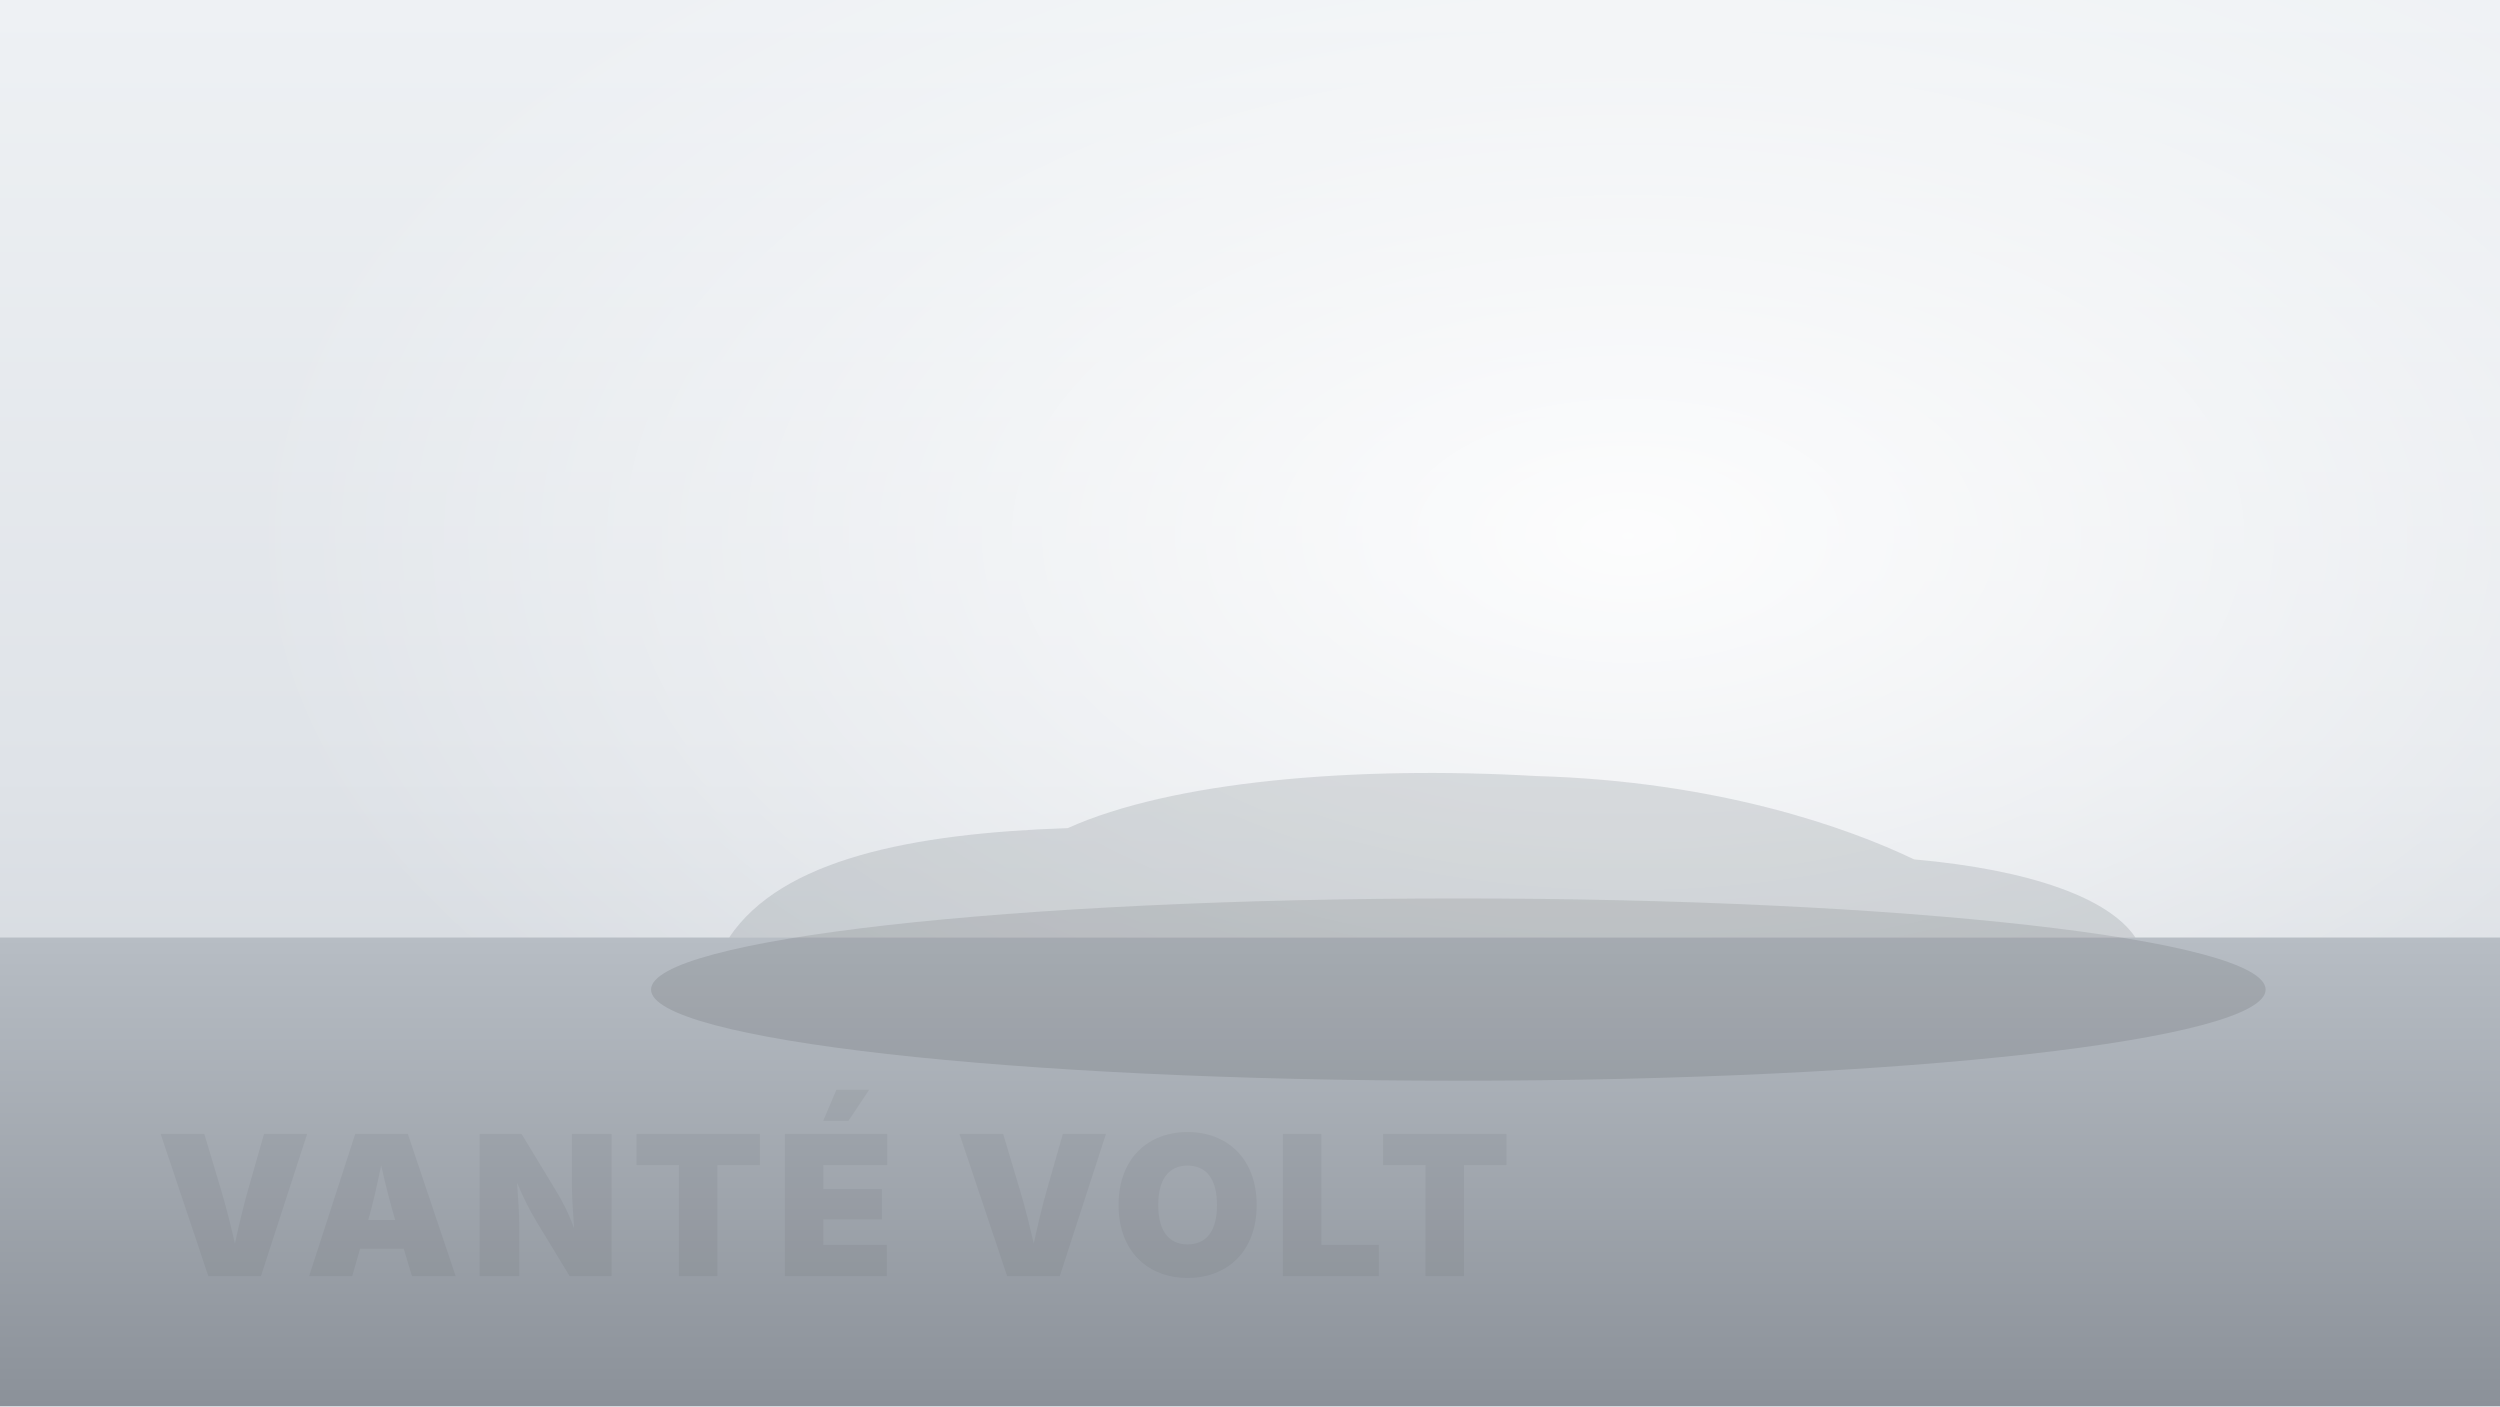
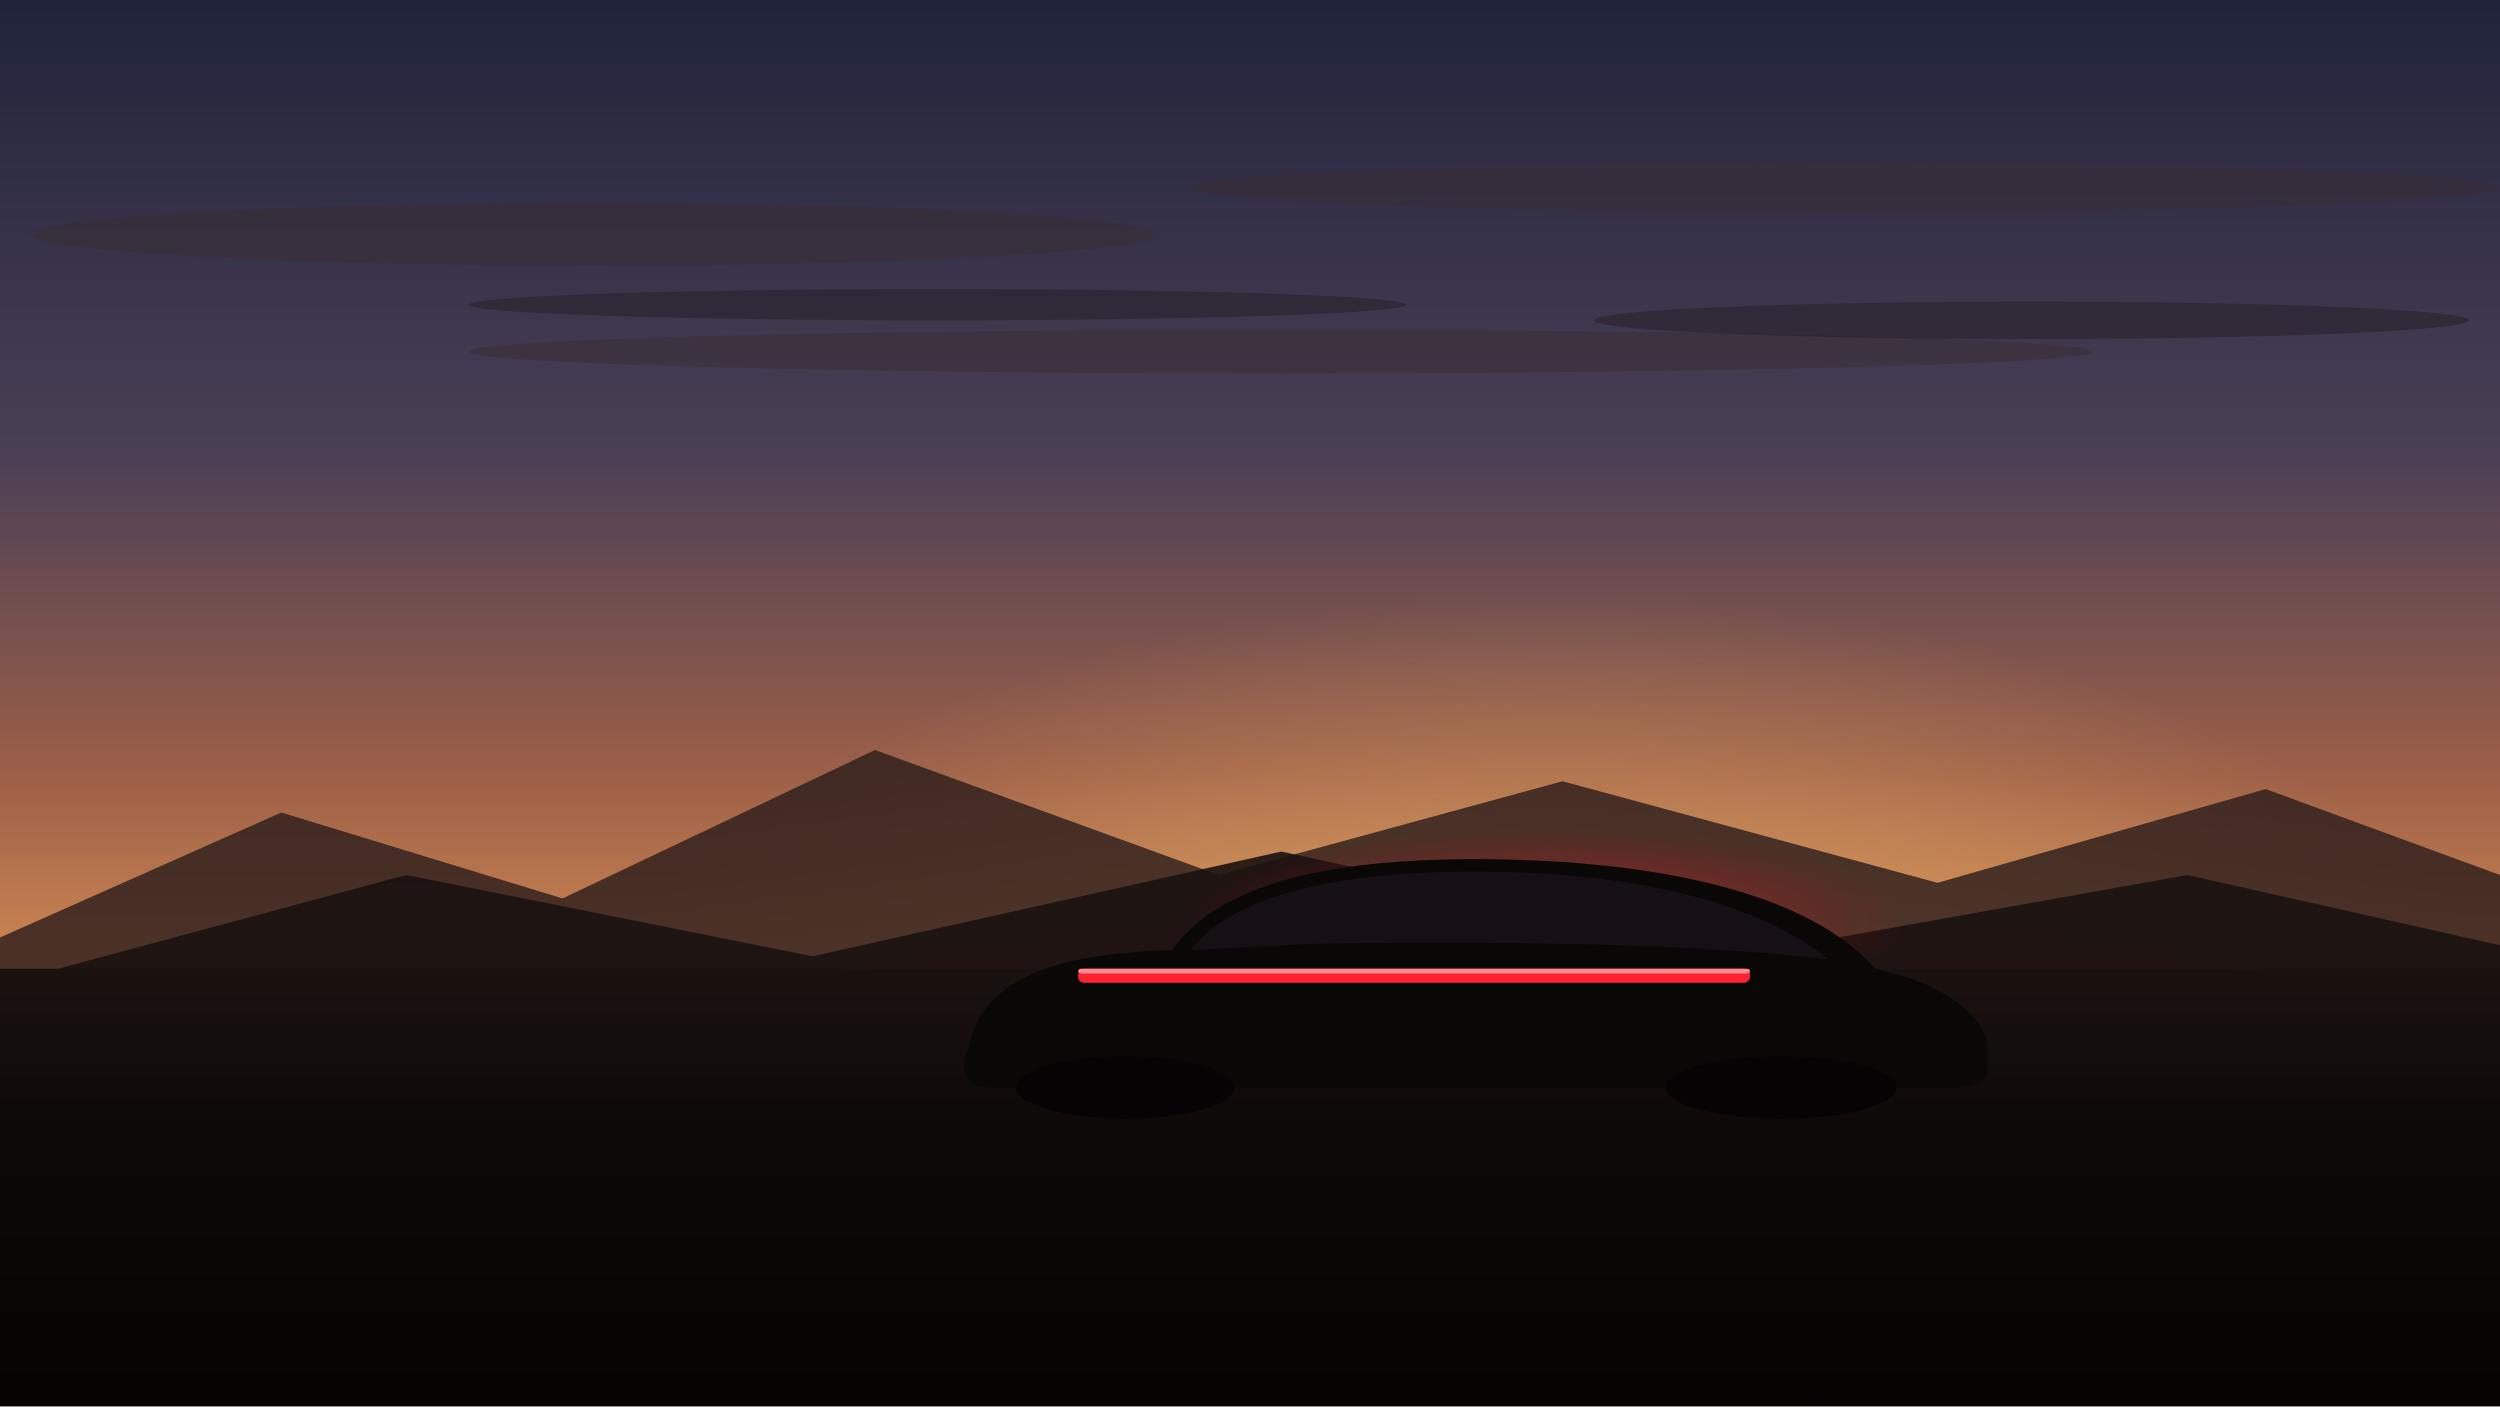
- <svg xmlns="http://www.w3.org/2000/svg" viewBox="0 0 1920 1080" preserveAspectRatio="xMidYMid slice">
+ <svg xmlns="http://www.w3.org/2000/svg" viewBox="0 0 1600 900" preserveAspectRatio="xMidYMid slice">
  <defs>
    <linearGradient id="sky" x1="0" y1="0" x2="0" y2="1">
-       <stop offset="0%" stop-color="#eef1f4" />
-       <stop offset="55%" stop-color="#dfe3e8" />
-       <stop offset="100%" stop-color="#c7ccd2" />
+       <stop offset="0%" stop-color="#20243b" />
+       <stop offset="32%" stop-color="#4a3f55" />
+       <stop offset="55%" stop-color="#9c5f48" />
+       <stop offset="72%" stop-color="#d98f53" />
+       <stop offset="83%" stop-color="#e9b46c" />
+       <stop offset="100%" stop-color="#2a1d18" />
    </linearGradient>
-     <radialGradient id="spot" cx="65%" cy="38%" r="55%">
-       <stop offset="0%" stop-color="#ffffff" stop-opacity="0.9" />
-       <stop offset="100%" stop-color="#ffffff" stop-opacity="0" />
+     <radialGradient id="sun" cx="62%" cy="82%" r="40%">
+       <stop offset="0%" stop-color="#ffe6b0" stop-opacity="0.95" />
+       <stop offset="35%" stop-color="#f3b96c" stop-opacity="0.5" />
+       <stop offset="100%" stop-color="#f3b96c" stop-opacity="0" />
    </radialGradient>
-     <linearGradient id="floor" x1="0" y1="0" x2="0" y2="1">
-       <stop offset="0%" stop-color="#b7bdc4" />
-       <stop offset="100%" stop-color="#8b9199" />
+     <linearGradient id="ground" x1="0" y1="0" x2="0" y2="1">
+       <stop offset="0%" stop-color="#1a120f" />
+       <stop offset="40%" stop-color="#0c0807" />
+       <stop offset="100%" stop-color="#050403" />
    </linearGradient>
+     <radialGradient id="tail" cx="50%" cy="50%" r="50%">
+       <stop offset="0%" stop-color="#ff2b3d" />
+       <stop offset="100%" stop-color="#b00014" stop-opacity="0" />
+     </radialGradient>
  </defs>
-   <rect width="1920" height="1080" fill="url(#sky)" />
-   <rect width="1920" height="1080" fill="url(#spot)" />
-   <rect y="720" width="1920" height="360" fill="url(#floor)" />
-   <ellipse cx="1120" cy="760" rx="620" ry="70" fill="#000000" opacity="0.10" />
-   <g fill="#5b626b" opacity="0.18">
-     <path d="M560 720              C 600 660, 700 640, 820 636              C 900 600, 1040 588, 1180 596              C 1320 600, 1420 636, 1470 660              C 1560 668, 1620 690, 1640 720 Z" />
+   <rect width="1600" height="900" fill="url(#sky)" />
+   <rect width="1600" height="900" fill="url(#sun)" />
+   <g fill="#3a2b32" opacity="0.5">
+     <ellipse cx="380" cy="150" rx="360" ry="20" />
+     <ellipse cx="1180" cy="120" rx="420" ry="16" />
+     <ellipse cx="820" cy="225" rx="520" ry="14" />
  </g>
-   <text x="120" y="980" font-family="Inter, Arial, sans-serif" font-weight="900" font-size="150" letter-spacing="8" fill="#0b0b0d" fill-opacity="0.05">VANTÉ VOLT</text>
+   <g fill="#21181d" opacity="0.45">
+     <ellipse cx="600" cy="195" rx="300" ry="10" />
+     <ellipse cx="1300" cy="205" rx="280" ry="12" />
+   </g>
+   <path d="M0 600 L 180 520 L 360 575 L 560 480 L 780 560 L 1000 500 L 1240 565 L 1450 505 L 1600 560 L 1600 640 L 0 640 Z" fill="#2a1c1a" opacity="0.8" />
+   <path d="M0 630 L 260 560 L 520 612 L 820 545 L 1120 610 L 1400 560 L 1600 605 L 1600 660 L 0 660 Z" fill="#1a1110" opacity="0.9" />
+   <rect y="620" width="1600" height="280" fill="url(#ground)" />
+   <g transform="translate(840 470)">
+     <ellipse cx="150" cy="120" rx="230" ry="60" fill="url(#tail)" opacity="0.6" />
+     <path d="M-220 200              C -210 150, -150 140, -90 138              C -60 96, 10 78, 120 80              C 230 82, 320 104, 360 150              C 400 158, 430 178, 432 200              L 432 214              C 432 222, 424 226, 412 226              L -208 226              C -222 226, -226 214, -220 200 Z" fill="#0a0707" />
+     <path d="M-78 138 C -50 102, 20 86, 120 88 C 210 90, 286 108, 330 144              C 250 134, 120 132, 0 134 Z" fill="#161015" />
+     <rect x="-150" y="150" width="430" height="9" rx="4" fill="#ff2331" />
+     <rect x="-150" y="150" width="430" height="3" rx="2" fill="#ff8a92" />
+     <ellipse cx="-120" cy="226" rx="70" ry="20" fill="#050303" />
+     <ellipse cx="300" cy="226" rx="74" ry="20" fill="#050303" />
+   </g>
</svg>
